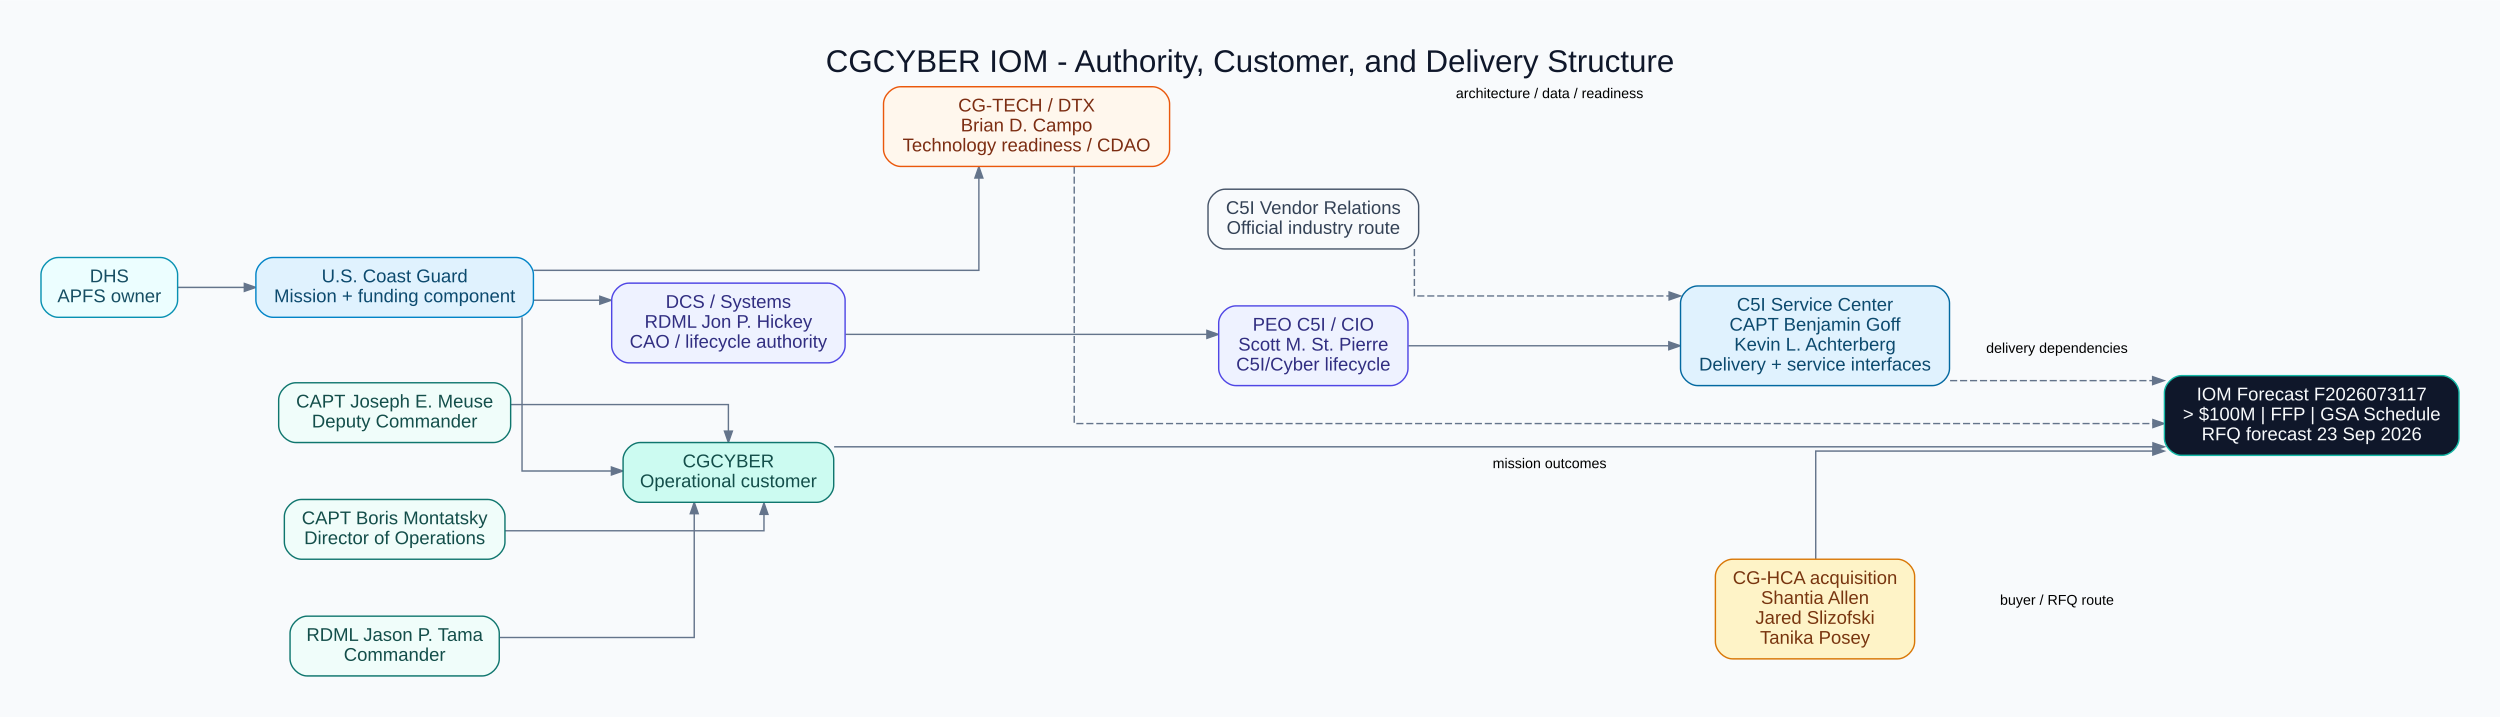
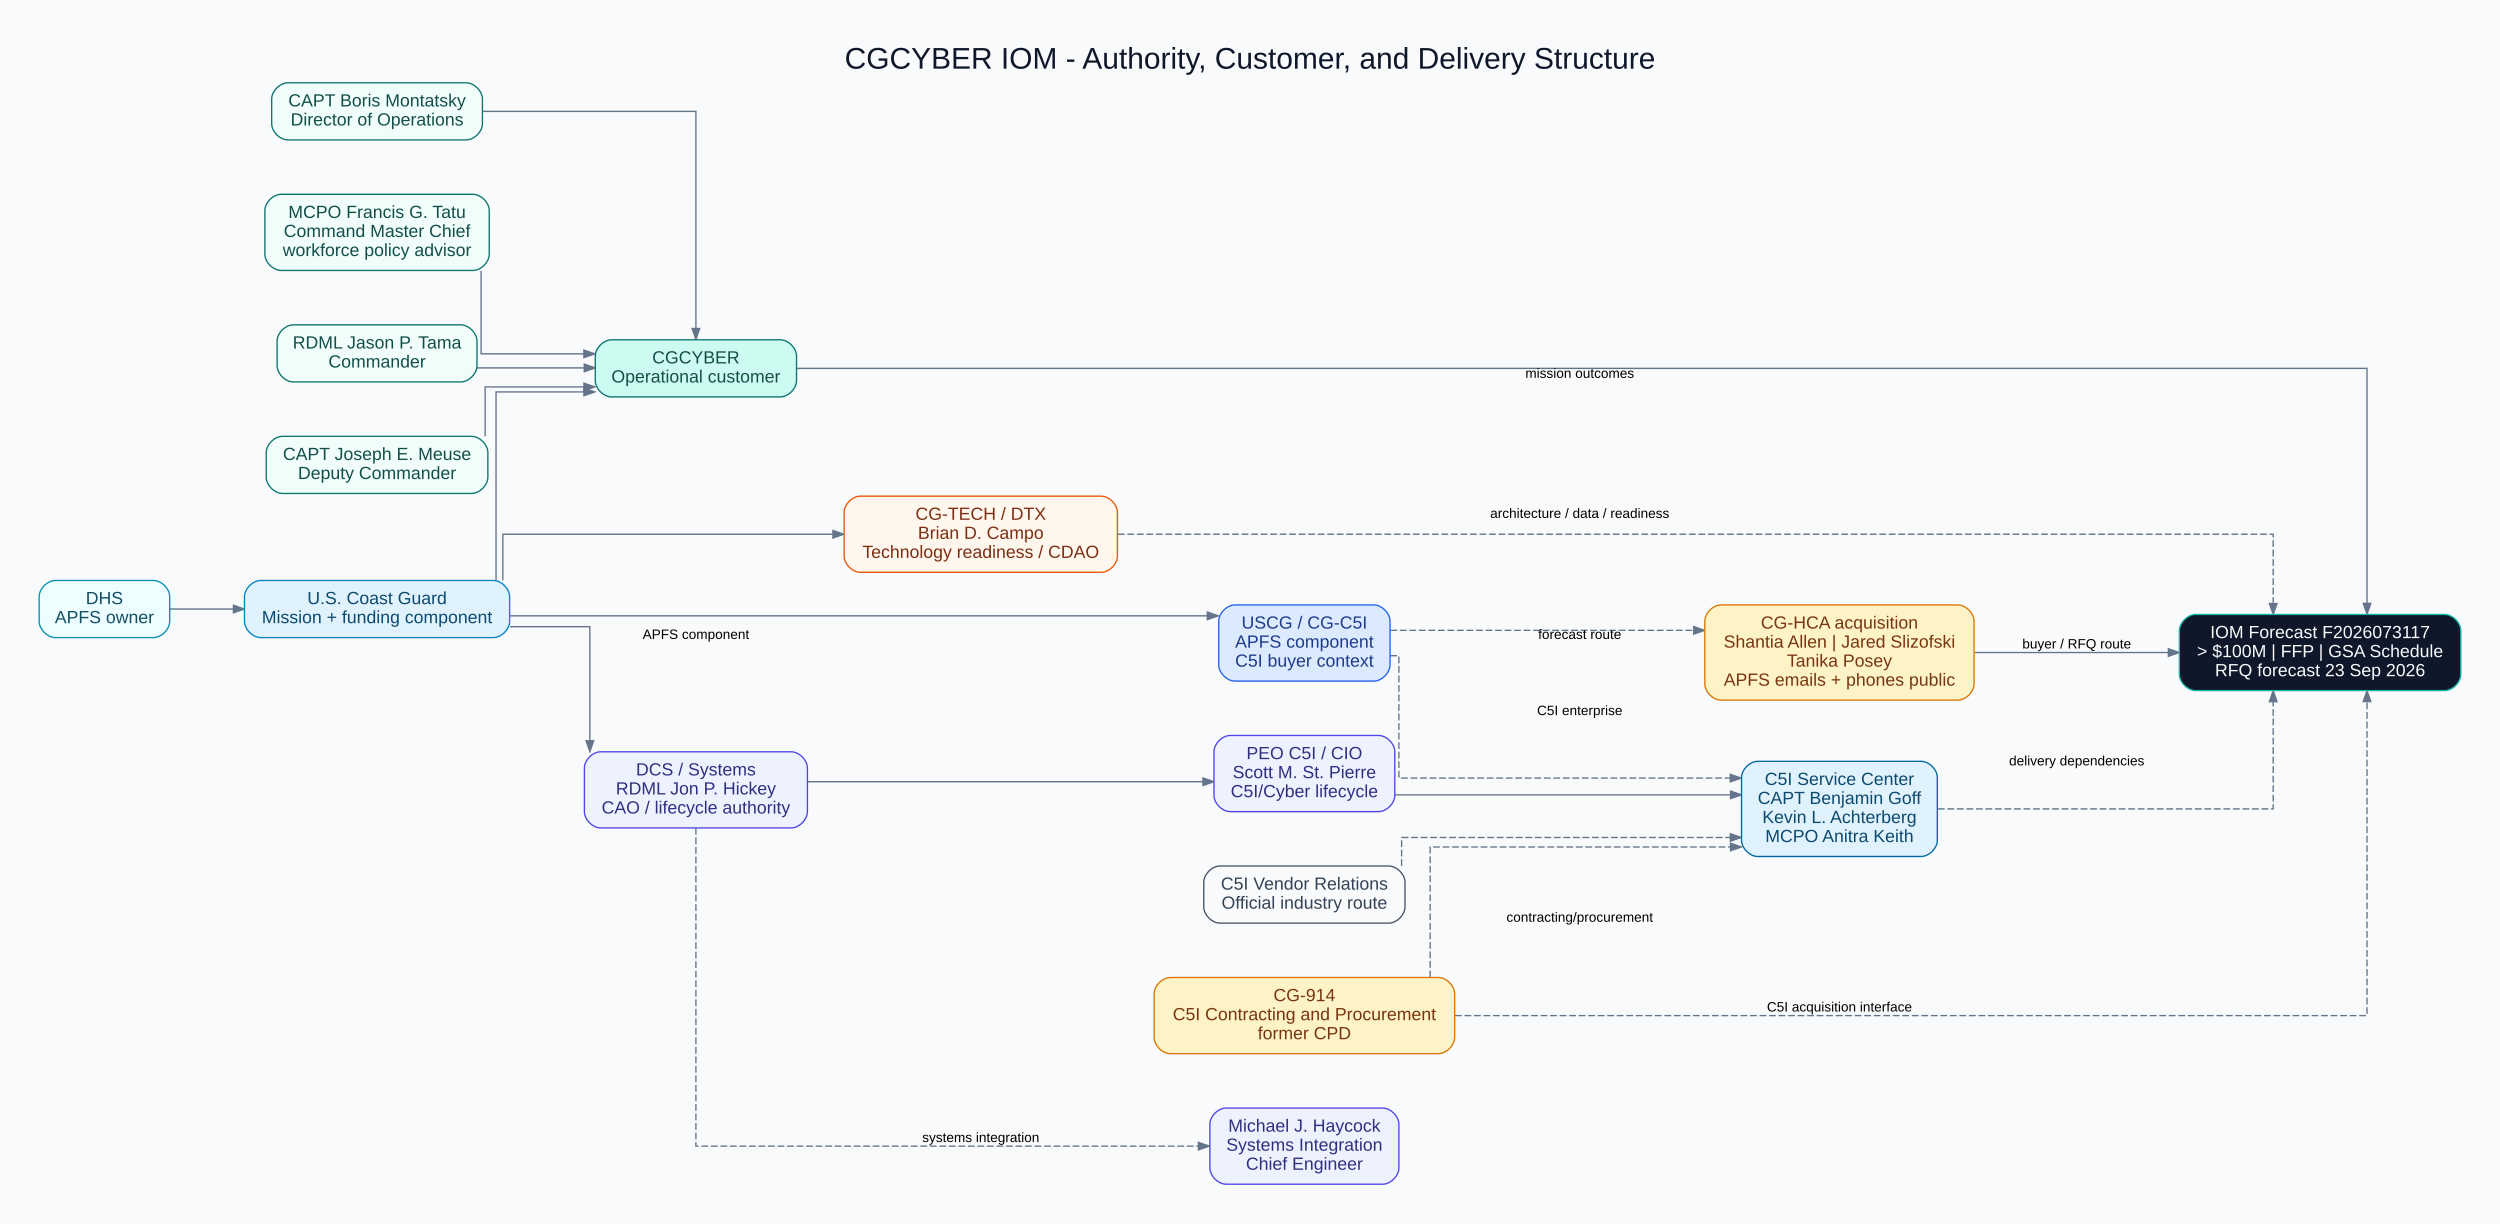
- <svg xmlns="http://www.w3.org/2000/svg" width="1757pt" height="504pt" viewBox="0.00 0.00 1756.60 503.60">
-   <g id="graph0" class="graph" transform="scale(1 1) rotate(0) translate(28.8 474.8)">
-     <polygon fill="#f8fafc" stroke="transparent" points="-28.8,28.8 -28.8,-474.8 1727.8,-474.8 1727.8,28.8 -28.8,28.8" />
-     <text text-anchor="middle" x="849.5" y="-424.4" font-family="Arial" font-size="22.00" fill="#0f172a">CGCYBER IOM - Authority, Customer, and Delivery Structure</text>
+ <svg xmlns="http://www.w3.org/2000/svg" width="1839pt" height="900pt" viewBox="0.00 0.00 1838.60 899.60">
+   <g id="graph0" class="graph" transform="scale(1 1) rotate(0) translate(28.8 870.8)">
+     <polygon fill="#f8fafc" stroke="transparent" points="-28.8,28.8 -28.8,-870.8 1809.8,-870.8 1809.8,28.8 -28.8,28.8" />
+     <text text-anchor="middle" x="890.5" y="-820.4" font-family="Arial" font-size="22.00" fill="#0f172a">CGCYBER IOM - Authority, Customer, and Delivery Structure</text>
    <g id="edge1" class="edge">
-       <path fill="none" stroke="#64748b" d="M96.02,-273C96.02,-273 142.88,-273 142.88,-273" />
-       <polygon fill="#64748b" stroke="#64748b" points="142.88,-275.8 150.88,-273 142.88,-270.2 142.88,-275.8" />
+       <path fill="none" stroke="#64748b" d="M96.02,-423C96.02,-423 142.88,-423 142.88,-423" />
+       <polygon fill="#64748b" stroke="#64748b" points="142.88,-425.8 150.88,-423 142.88,-420.2 142.88,-425.8" />
    </g>
    <g id="edge2" class="edge">
-       <path fill="none" stroke="#64748b" d="M338,-251.99C338,-215.43 338,-144 338,-144 338,-144 400.8,-144 400.8,-144" />
-       <polygon fill="#64748b" stroke="#64748b" points="400.8,-146.8 408.8,-144 400.8,-141.2 400.8,-146.8" />
+       <path fill="none" stroke="#64748b" d="M346.21,-418C346.21,-418 859.13,-418 859.13,-418" />
+       <polygon fill="#64748b" stroke="#64748b" points="859.13,-420.8 867.13,-418 859.13,-415.2 859.13,-420.8" />
+       <text text-anchor="middle" x="483" y="-401" font-family="Arial" font-size="10.00">APFS component</text>
    </g>
    <g id="edge3" class="edge">
-       <path fill="none" stroke="#64748b" d="M346.25,-264C346.25,-264 392.66,-264 392.66,-264" />
-       <polygon fill="#64748b" stroke="#64748b" points="392.66,-266.8 400.66,-264 392.66,-261.2 392.66,-266.8" />
+       <path fill="none" stroke="#64748b" d="M336,-444.2C336,-487.63 336,-582.67 336,-582.67 336,-582.67 400.64,-582.67 400.64,-582.67" />
+       <polygon fill="#64748b" stroke="#64748b" points="400.64,-585.47 408.64,-582.67 400.64,-579.87 400.64,-585.47" />
+     </g>
+     <g id="edge4" class="edge">
+       <path fill="none" stroke="#64748b" d="M346.28,-410C377.91,-410 405,-410 405,-410 405,-410 405,-326.13 405,-326.13" />
+       <polygon fill="#64748b" stroke="#64748b" points="407.8,-326.13 405,-318.13 402.2,-326.13 407.8,-326.13" />
+     </g>
+     <g id="edge10" class="edge">
+       <path fill="none" stroke="#64748b" d="M341,-444.11C341,-459.62 341,-478 341,-478 341,-478 583.77,-478 583.77,-478" />
+       <polygon fill="#64748b" stroke="#64748b" points="583.77,-480.8 591.77,-478 583.77,-475.2 583.77,-480.8" />
+     </g>
+     <g id="edge8" class="edge">
+       <path fill="none" stroke="#64748b" stroke-dasharray="5,2" d="M993.72,-407.33C993.72,-407.33 1216.83,-407.33 1216.83,-407.33" />
+       <polygon fill="#64748b" stroke="#64748b" points="1216.83,-410.13 1224.83,-407.33 1216.83,-404.53 1216.83,-410.13" />
+       <text text-anchor="middle" x="1133" y="-401" font-family="Arial" font-size="10.00">forecast route</text>
+     </g>
+     <g id="edge9" class="edge">
+       <path fill="none" stroke="#64748b" stroke-dasharray="5,2" d="M993.59,-388.67C997.56,-388.67 1000,-388.67 1000,-388.67 1000,-388.67 1000,-298.67 1000,-298.67 1000,-298.67 1243.69,-298.67 1243.69,-298.67" />
+       <polygon fill="#64748b" stroke="#64748b" points="1243.69,-301.47 1251.69,-298.67 1243.69,-295.87 1243.69,-301.47" />
+       <text text-anchor="middle" x="1133" y="-345" font-family="Arial" font-size="10.00">C5I enterprise</text>
+     </g>
+     <g id="edge12" class="edge">
+       <path fill="none" stroke="#64748b" d="M557.11,-600C822.82,-600 1712,-600 1712,-600 1712,-600 1712,-427.19 1712,-427.19" />
+       <polygon fill="#64748b" stroke="#64748b" points="1714.8,-427.19 1712,-419.19 1709.2,-427.19 1714.8,-427.19" />
+       <text text-anchor="middle" x="1133" y="-593" font-family="Arial" font-size="10.00">mission outcomes</text>
+     </g>
+     <g id="edge13" class="edge">
+       <path fill="none" stroke="#64748b" d="M322.05,-600.33C322.05,-600.33 400.9,-600.33 400.9,-600.33" />
+       <polygon fill="#64748b" stroke="#64748b" points="400.9,-603.13 408.9,-600.33 400.9,-597.53 400.9,-603.13" />
+     </g>
+     <g id="edge14" class="edge">
+       <path fill="none" stroke="#64748b" d="M328,-550.02C328,-566.39 328,-586.33 328,-586.33 328,-586.33 400.68,-586.33 400.68,-586.33" />
+       <polygon fill="#64748b" stroke="#64748b" points="400.68,-589.13 408.68,-586.33 400.68,-583.53 400.68,-589.13" />
+     </g>
+     <g id="edge15" class="edge">
+       <path fill="none" stroke="#64748b" d="M326.26,-789C394.52,-789 483,-789 483,-789 483,-789 483,-629.31 483,-629.31" />
+       <polygon fill="#64748b" stroke="#64748b" points="485.8,-629.31 483,-621.31 480.2,-629.31 485.8,-629.31" />
+     </g>
+     <g id="edge16" class="edge">
+       <path fill="none" stroke="#64748b" d="M325,-671.73C325,-645.56 325,-610.67 325,-610.67 325,-610.67 400.63,-610.67 400.63,-610.67" />
+       <polygon fill="#64748b" stroke="#64748b" points="400.63,-613.47 408.63,-610.67 400.63,-607.87 400.63,-613.47" />
    </g>
    <g id="edge6" class="edge">
-       <path fill="none" stroke="#64748b" d="M346.04,-285C467.45,-285 659,-285 659,-285 659,-285 659,-349.87 659,-349.87" />
-       <polygon fill="#64748b" stroke="#64748b" points="656.2,-349.87 659,-357.87 661.8,-349.87 656.2,-349.87" />
+       <path fill="none" stroke="#64748b" stroke-dasharray="5,2" d="M483,-261.96C483,-194.37 483,-28 483,-28 483,-28 852.58,-28 852.58,-28" />
+       <polygon fill="#64748b" stroke="#64748b" points="852.58,-30.8 860.58,-28 852.58,-25.2 852.58,-30.8" />
+       <text text-anchor="middle" x="692.5" y="-31" font-family="Arial" font-size="10.00">systems integration</text>
    </g>
-     <g id="edge8" class="edge">
-       <path fill="none" stroke="#64748b" d="M557.29,-161C557.29,-161 1483.95,-161 1483.95,-161" />
-       <polygon fill="#64748b" stroke="#64748b" points="1483.95,-163.8 1491.95,-161 1483.95,-158.2 1483.95,-163.8" />
-       <text text-anchor="middle" x="1060" y="-146" font-family="Arial" font-size="10.00">mission outcomes</text>
+     <g id="edge5" class="edge">
+       <path fill="none" stroke="#64748b" d="M565.08,-296C565.08,-296 855.89,-296 855.89,-296" />
+       <polygon fill="#64748b" stroke="#64748b" points="855.89,-298.8 863.89,-296 855.89,-293.2 855.89,-298.8" />
    </g>
-     <g id="edge9" class="edge">
-       <path fill="none" stroke="#64748b" d="M322.12,-27C382.82,-27 459,-27 459,-27 459,-27 459,-113.99 459,-113.99" />
-       <polygon fill="#64748b" stroke="#64748b" points="456.2,-113.99 459,-121.99 461.8,-113.99 456.2,-113.99" />
+     <g id="edge7" class="edge">
+       <path fill="none" stroke="#64748b" d="M997.25,-286.33C997.25,-286.33 1243.91,-286.33 1243.91,-286.33" />
+       <polygon fill="#64748b" stroke="#64748b" points="1243.91,-289.13 1251.91,-286.33 1243.91,-283.53 1243.91,-289.13" />
    </g>
-     <g id="edge10" class="edge">
-       <path fill="none" stroke="#64748b" d="M330.19,-190.67C397.86,-190.67 483,-190.67 483,-190.67 483,-190.67 483,-172.05 483,-172.05" />
-       <polygon fill="#64748b" stroke="#64748b" points="485.8,-172.05 483,-164.05 480.2,-172.05 485.8,-172.05" />
+     <g id="edge20" class="edge">
+       <path fill="none" stroke="#64748b" stroke-dasharray="5,2" d="M793.32,-478C1037.94,-478 1643,-478 1643,-478 1643,-478 1643,-427.01 1643,-427.01" />
+       <polygon fill="#64748b" stroke="#64748b" points="1645.8,-427.01 1643,-419.01 1640.2,-427.01 1645.8,-427.01" />
+       <text text-anchor="middle" x="1133" y="-490" font-family="Arial" font-size="10.00">architecture / data / readiness</text>
    </g>
    <g id="edge11" class="edge">
-       <path fill="none" stroke="#64748b" d="M326.01,-102C402.47,-102 508,-102 508,-102 508,-102 508,-113.54 508,-113.54" />
-       <polygon fill="#64748b" stroke="#64748b" points="505.2,-113.54 508,-121.54 510.8,-113.54 505.2,-113.54" />
+       <path fill="none" stroke="#64748b" d="M1423.41,-391C1423.41,-391 1565.91,-391 1565.91,-391" />
+       <polygon fill="#64748b" stroke="#64748b" points="1565.91,-393.8 1573.91,-391 1565.91,-388.2 1565.91,-393.8" />
+       <text text-anchor="middle" x="1498.5" y="-394" font-family="Arial" font-size="10.00">buyer / RFQ route</text>
    </g>
-     <g id="edge4" class="edge">
-       <path fill="none" stroke="#64748b" d="M565.18,-240C565.18,-240 819.22,-240 819.22,-240" />
-       <polygon fill="#64748b" stroke="#64748b" points="819.22,-242.8 827.22,-240 819.22,-237.2 819.22,-242.8" />
+     <g id="edge17" class="edge">
+       <path fill="none" stroke="#64748b" stroke-dasharray="5,2" d="M1396.39,-276C1490.5,-276 1643,-276 1643,-276 1643,-276 1643,-354.87 1643,-354.87" />
+       <polygon fill="#64748b" stroke="#64748b" points="1640.2,-354.87 1643,-362.87 1645.8,-354.87 1640.2,-354.87" />
+       <text text-anchor="middle" x="1498.5" y="-308" font-family="Arial" font-size="10.00">delivery dependencies</text>
    </g>
-     <g id="edge5" class="edge">
-       <path fill="none" stroke="#64748b" d="M960.72,-232C960.72,-232 1143.77,-232 1143.77,-232" />
-       <polygon fill="#64748b" stroke="#64748b" points="1143.77,-234.8 1151.77,-232 1143.77,-229.2 1143.77,-234.8" />
+     <g id="edge19" class="edge">
+       <path fill="none" stroke="#64748b" stroke-dasharray="5,2" d="M1041.23,-124C1256.82,-124 1712,-124 1712,-124 1712,-124 1712,-354.93 1712,-354.93" />
+       <polygon fill="#64748b" stroke="#64748b" points="1709.2,-354.93 1712,-362.93 1714.8,-354.93 1709.2,-354.93" />
+       <text text-anchor="middle" x="1324" y="-127" font-family="Arial" font-size="10.00">C5I acquisition interface</text>
    </g>
-     <g id="edge13" class="edge">
-       <path fill="none" stroke="#64748b" stroke-dasharray="5,2" d="M726,-357.86C726,-300.9 726,-177.33 726,-177.33 726,-177.33 1483.91,-177.33 1483.91,-177.33" />
-       <polygon fill="#64748b" stroke="#64748b" points="1483.91,-180.13 1491.91,-177.33 1483.91,-174.53 1483.91,-180.13" />
-       <text text-anchor="middle" x="1060" y="-406" font-family="Arial" font-size="10.00">architecture / data / readiness</text>
+     <g id="edge18" class="edge">
+       <path fill="none" stroke="#64748b" stroke-dasharray="5,2" d="M1023,-152.14C1023,-188.72 1023,-248 1023,-248 1023,-248 1243.9,-248 1243.9,-248" />
+       <polygon fill="#64748b" stroke="#64748b" points="1243.9,-250.8 1251.9,-248 1243.9,-245.2 1243.9,-250.8" />
+       <text text-anchor="middle" x="1133" y="-193" font-family="Arial" font-size="10.00">contracting/procurement</text>
    </g>
-     <g id="edge7" class="edge">
-       <path fill="none" stroke="#64748b" d="M1247,-82.12C1247,-114.64 1247,-158 1247,-158 1247,-158 1483.88,-158 1483.88,-158" />
-       <polygon fill="#64748b" stroke="#64748b" points="1483.88,-160.8 1491.88,-158 1483.88,-155.2 1483.88,-160.8" />
-       <text text-anchor="middle" x="1416.5" y="-50" font-family="Arial" font-size="10.00">buyer / RFQ route</text>
-     </g>
-     <g id="edge12" class="edge">
-       <path fill="none" stroke="#64748b" stroke-dasharray="5,2" d="M1341.4,-207.5C1341.4,-207.5 1483.72,-207.5 1483.72,-207.5" />
-       <polygon fill="#64748b" stroke="#64748b" points="1483.72,-210.3 1491.72,-207.5 1483.72,-204.7 1483.72,-210.3" />
-       <text text-anchor="middle" x="1416.5" y="-227" font-family="Arial" font-size="10.00">delivery dependencies</text>
-     </g>
-     <g id="edge14" class="edge">
-       <path fill="none" stroke="#64748b" stroke-dasharray="5,2" d="M965,-299.97C965,-284.81 965,-267 965,-267 965,-267 1143.98,-267 1143.98,-267" />
-       <polygon fill="#64748b" stroke="#64748b" points="1143.98,-269.8 1151.98,-267 1143.98,-264.2 1143.98,-269.8" />
+     <g id="edge21" class="edge">
+       <path fill="none" stroke="#64748b" stroke-dasharray="5,2" d="M1002,-234C1002,-244.5 1002,-255 1002,-255 1002,-255 1243.74,-255 1243.74,-255" />
+       <polygon fill="#64748b" stroke="#64748b" points="1243.74,-257.8 1251.74,-255 1243.74,-252.2 1243.74,-257.8" />
    </g>
    <g id="node1" class="node">
-       <path fill="#ecfeff" stroke="#0891b2" d="M84,-294C84,-294 12,-294 12,-294 6,-294 0,-288 0,-282 0,-282 0,-264 0,-264 0,-258 6,-252 12,-252 12,-252 84,-252 84,-252 90,-252 96,-258 96,-264 96,-264 96,-282 96,-282 96,-288 90,-294 84,-294" />
-       <text text-anchor="middle" x="48" y="-276.6" font-family="Arial" font-size="13.00" fill="#164e63">DHS</text>
-       <text text-anchor="middle" x="48" y="-262.6" font-family="Arial" font-size="13.00" fill="#164e63">APFS owner</text>
+       <path fill="#ecfeff" stroke="#0891b2" d="M84,-444C84,-444 12,-444 12,-444 6,-444 0,-438 0,-432 0,-432 0,-414 0,-414 0,-408 6,-402 12,-402 12,-402 84,-402 84,-402 90,-402 96,-408 96,-414 96,-414 96,-432 96,-432 96,-438 90,-444 84,-444" />
+       <text text-anchor="middle" x="48" y="-426.6" font-family="Arial" font-size="13.00" fill="#164e63">DHS</text>
+       <text text-anchor="middle" x="48" y="-412.6" font-family="Arial" font-size="13.00" fill="#164e63">APFS owner</text>
    </g>
    <g id="node2" class="node">
-       <path fill="#e0f2fe" stroke="#0284c7" d="M334,-294C334,-294 163,-294 163,-294 157,-294 151,-288 151,-282 151,-282 151,-264 151,-264 151,-258 157,-252 163,-252 163,-252 334,-252 334,-252 340,-252 346,-258 346,-264 346,-264 346,-282 346,-282 346,-288 340,-294 334,-294" />
-       <text text-anchor="middle" x="248.5" y="-276.6" font-family="Arial" font-size="13.00" fill="#0c4a6e">U.S. Coast Guard</text>
-       <text text-anchor="middle" x="248.5" y="-262.6" font-family="Arial" font-size="13.00" fill="#0c4a6e">Mission + funding component</text>
+       <path fill="#e0f2fe" stroke="#0284c7" d="M334,-444C334,-444 163,-444 163,-444 157,-444 151,-438 151,-432 151,-432 151,-414 151,-414 151,-408 157,-402 163,-402 163,-402 334,-402 334,-402 340,-402 346,-408 346,-414 346,-414 346,-432 346,-432 346,-438 340,-444 334,-444" />
+       <text text-anchor="middle" x="248.5" y="-426.6" font-family="Arial" font-size="13.00" fill="#0c4a6e">U.S. Coast Guard</text>
+       <text text-anchor="middle" x="248.5" y="-412.6" font-family="Arial" font-size="13.00" fill="#0c4a6e">Mission + funding component</text>
    </g>
    <g id="node3" class="node">
-       <path fill="#ccfbf1" stroke="#0f766e" d="M545,-164C545,-164 421,-164 421,-164 415,-164 409,-158 409,-152 409,-152 409,-134 409,-134 409,-128 415,-122 421,-122 421,-122 545,-122 545,-122 551,-122 557,-128 557,-134 557,-134 557,-152 557,-152 557,-158 551,-164 545,-164" />
-       <text text-anchor="middle" x="483" y="-146.6" font-family="Arial" font-size="13.00" fill="#134e4a">CGCYBER</text>
-       <text text-anchor="middle" x="483" y="-132.6" font-family="Arial" font-size="13.00" fill="#134e4a">Operational customer</text>
+       <path fill="#dbeafe" stroke="#2563eb" d="M981.5,-426C981.5,-426 879.5,-426 879.5,-426 873.5,-426 867.5,-420 867.5,-414 867.5,-414 867.5,-382 867.5,-382 867.5,-376 873.5,-370 879.5,-370 879.5,-370 981.5,-370 981.5,-370 987.5,-370 993.5,-376 993.5,-382 993.5,-382 993.5,-414 993.5,-414 993.5,-420 987.5,-426 981.5,-426" />
+       <text text-anchor="middle" x="930.5" y="-408.6" font-family="Arial" font-size="13.00" fill="#1e3a8a">USCG / CG-C5I</text>
+       <text text-anchor="middle" x="930.5" y="-394.6" font-family="Arial" font-size="13.00" fill="#1e3a8a">APFS component</text>
+       <text text-anchor="middle" x="930.5" y="-380.6" font-family="Arial" font-size="13.00" fill="#1e3a8a">C5I buyer context</text>
    </g>
    <g id="node4" class="node">
-       <path fill="#f0fdfa" stroke="#0f766e" d="M310,-42C310,-42 187,-42 187,-42 181,-42 175,-36 175,-30 175,-30 175,-12 175,-12 175,-6 181,0 187,0 187,0 310,0 310,0 316,0 322,-6 322,-12 322,-12 322,-30 322,-30 322,-36 316,-42 310,-42" />
-       <text text-anchor="middle" x="248.5" y="-24.6" font-family="Arial" font-size="13.00" fill="#134e4a">RDML Jason P. Tama</text>
-       <text text-anchor="middle" x="248.5" y="-10.6" font-family="Arial" font-size="13.00" fill="#134e4a">Commander</text>
+       <path fill="#ccfbf1" stroke="#0f766e" d="M545,-621C545,-621 421,-621 421,-621 415,-621 409,-615 409,-609 409,-609 409,-591 409,-591 409,-585 415,-579 421,-579 421,-579 545,-579 545,-579 551,-579 557,-585 557,-591 557,-591 557,-609 557,-609 557,-615 551,-621 545,-621" />
+       <text text-anchor="middle" x="483" y="-603.6" font-family="Arial" font-size="13.00" fill="#134e4a">CGCYBER</text>
+       <text text-anchor="middle" x="483" y="-589.6" font-family="Arial" font-size="13.00" fill="#134e4a">Operational customer</text>
    </g>
    <g id="node5" class="node">
-       <path fill="#f0fdfa" stroke="#0f766e" d="M318,-206C318,-206 179,-206 179,-206 173,-206 167,-200 167,-194 167,-194 167,-176 167,-176 167,-170 173,-164 179,-164 179,-164 318,-164 318,-164 324,-164 330,-170 330,-176 330,-176 330,-194 330,-194 330,-200 324,-206 318,-206" />
-       <text text-anchor="middle" x="248.5" y="-188.6" font-family="Arial" font-size="13.00" fill="#134e4a">CAPT Joseph E. Meuse</text>
-       <text text-anchor="middle" x="248.5" y="-174.6" font-family="Arial" font-size="13.00" fill="#134e4a">Deputy Commander</text>
+       <path fill="#f0fdfa" stroke="#0f766e" d="M310,-632C310,-632 187,-632 187,-632 181,-632 175,-626 175,-620 175,-620 175,-602 175,-602 175,-596 181,-590 187,-590 187,-590 310,-590 310,-590 316,-590 322,-596 322,-602 322,-602 322,-620 322,-620 322,-626 316,-632 310,-632" />
+       <text text-anchor="middle" x="248.5" y="-614.6" font-family="Arial" font-size="13.00" fill="#134e4a">RDML Jason P. Tama</text>
+       <text text-anchor="middle" x="248.5" y="-600.6" font-family="Arial" font-size="13.00" fill="#134e4a">Commander</text>
    </g>
    <g id="node6" class="node">
-       <path fill="#f0fdfa" stroke="#0f766e" d="M314,-124C314,-124 183,-124 183,-124 177,-124 171,-118 171,-112 171,-112 171,-94 171,-94 171,-88 177,-82 183,-82 183,-82 314,-82 314,-82 320,-82 326,-88 326,-94 326,-94 326,-112 326,-112 326,-118 320,-124 314,-124" />
-       <text text-anchor="middle" x="248.5" y="-106.6" font-family="Arial" font-size="13.00" fill="#134e4a">CAPT Boris Montatsky</text>
-       <text text-anchor="middle" x="248.5" y="-92.6" font-family="Arial" font-size="13.00" fill="#134e4a">Director of Operations</text>
+       <path fill="#f0fdfa" stroke="#0f766e" d="M318,-550C318,-550 179,-550 179,-550 173,-550 167,-544 167,-538 167,-538 167,-520 167,-520 167,-514 173,-508 179,-508 179,-508 318,-508 318,-508 324,-508 330,-514 330,-520 330,-520 330,-538 330,-538 330,-544 324,-550 318,-550" />
+       <text text-anchor="middle" x="248.5" y="-532.6" font-family="Arial" font-size="13.00" fill="#134e4a">CAPT Joseph E. Meuse</text>
+       <text text-anchor="middle" x="248.5" y="-518.6" font-family="Arial" font-size="13.00" fill="#134e4a">Deputy Commander</text>
    </g>
    <g id="node7" class="node">
-       <path fill="#eef2ff" stroke="#4f46e5" d="M553,-276C553,-276 413,-276 413,-276 407,-276 401,-270 401,-264 401,-264 401,-232 401,-232 401,-226 407,-220 413,-220 413,-220 553,-220 553,-220 559,-220 565,-226 565,-232 565,-232 565,-264 565,-264 565,-270 559,-276 553,-276" />
-       <text text-anchor="middle" x="483" y="-258.6" font-family="Arial" font-size="13.00" fill="#312e81">DCS / Systems</text>
-       <text text-anchor="middle" x="483" y="-244.6" font-family="Arial" font-size="13.00" fill="#312e81">RDML Jon P. Hickey</text>
-       <text text-anchor="middle" x="483" y="-230.6" font-family="Arial" font-size="13.00" fill="#312e81">CAO / lifecycle authority</text>
+       <path fill="#f0fdfa" stroke="#0f766e" d="M314,-810C314,-810 183,-810 183,-810 177,-810 171,-804 171,-798 171,-798 171,-780 171,-780 171,-774 177,-768 183,-768 183,-768 314,-768 314,-768 320,-768 326,-774 326,-780 326,-780 326,-798 326,-798 326,-804 320,-810 314,-810" />
+       <text text-anchor="middle" x="248.5" y="-792.6" font-family="Arial" font-size="13.00" fill="#134e4a">CAPT Boris Montatsky</text>
+       <text text-anchor="middle" x="248.5" y="-778.6" font-family="Arial" font-size="13.00" fill="#134e4a">Director of Operations</text>
    </g>
    <g id="node8" class="node">
-       <path fill="#eef2ff" stroke="#4f46e5" d="M948.5,-260C948.5,-260 839.5,-260 839.5,-260 833.5,-260 827.5,-254 827.5,-248 827.5,-248 827.5,-216 827.5,-216 827.5,-210 833.5,-204 839.5,-204 839.5,-204 948.5,-204 948.5,-204 954.5,-204 960.5,-210 960.5,-216 960.5,-216 960.5,-248 960.5,-248 960.5,-254 954.5,-260 948.5,-260" />
-       <text text-anchor="middle" x="894" y="-242.6" font-family="Arial" font-size="13.00" fill="#312e81">PEO C5I / CIO</text>
-       <text text-anchor="middle" x="894" y="-228.6" font-family="Arial" font-size="13.00" fill="#312e81">Scott M. St. Pierre</text>
-       <text text-anchor="middle" x="894" y="-214.6" font-family="Arial" font-size="13.00" fill="#312e81">C5I/Cyber lifecycle</text>
+       <path fill="#f0fdfa" stroke="#0f766e" d="M319,-728C319,-728 178,-728 178,-728 172,-728 166,-722 166,-716 166,-716 166,-684 166,-684 166,-678 172,-672 178,-672 178,-672 319,-672 319,-672 325,-672 331,-678 331,-684 331,-684 331,-716 331,-716 331,-722 325,-728 319,-728" />
+       <text text-anchor="middle" x="248.5" y="-710.6" font-family="Arial" font-size="13.00" fill="#134e4a">MCPO Francis G. Tatu</text>
+       <text text-anchor="middle" x="248.5" y="-696.6" font-family="Arial" font-size="13.00" fill="#134e4a">Command Master Chief</text>
+       <text text-anchor="middle" x="248.5" y="-682.6" font-family="Arial" font-size="13.00" fill="#134e4a">workforce policy advisor</text>
    </g>
    <g id="node9" class="node">
-       <path fill="#fff7ed" stroke="#ea580c" d="M781,-414C781,-414 604,-414 604,-414 598,-414 592,-408 592,-402 592,-402 592,-370 592,-370 592,-364 598,-358 604,-358 604,-358 781,-358 781,-358 787,-358 793,-364 793,-370 793,-370 793,-402 793,-402 793,-408 787,-414 781,-414" />
-       <text text-anchor="middle" x="692.5" y="-396.6" font-family="Arial" font-size="13.00" fill="#7c2d12">CG-TECH / DTX</text>
-       <text text-anchor="middle" x="692.5" y="-382.6" font-family="Arial" font-size="13.00" fill="#7c2d12">Brian D. Campo</text>
-       <text text-anchor="middle" x="692.5" y="-368.6" font-family="Arial" font-size="13.00" fill="#7c2d12">Technology readiness / CDAO</text>
+       <path fill="#eef2ff" stroke="#4f46e5" d="M553,-318C553,-318 413,-318 413,-318 407,-318 401,-312 401,-306 401,-306 401,-274 401,-274 401,-268 407,-262 413,-262 413,-262 553,-262 553,-262 559,-262 565,-268 565,-274 565,-274 565,-306 565,-306 565,-312 559,-318 553,-318" />
+       <text text-anchor="middle" x="483" y="-300.6" font-family="Arial" font-size="13.00" fill="#312e81">DCS / Systems</text>
+       <text text-anchor="middle" x="483" y="-286.6" font-family="Arial" font-size="13.00" fill="#312e81">RDML Jon P. Hickey</text>
+       <text text-anchor="middle" x="483" y="-272.6" font-family="Arial" font-size="13.00" fill="#312e81">CAO / lifecycle authority</text>
    </g>
    <g id="node10" class="node">
-       <path fill="#fef3c7" stroke="#d97706" d="M1304.5,-82C1304.5,-82 1188.5,-82 1188.5,-82 1182.5,-82 1176.5,-76 1176.5,-70 1176.5,-70 1176.5,-24 1176.5,-24 1176.5,-18 1182.5,-12 1188.5,-12 1188.5,-12 1304.5,-12 1304.5,-12 1310.5,-12 1316.5,-18 1316.5,-24 1316.5,-24 1316.5,-70 1316.5,-70 1316.5,-76 1310.5,-82 1304.5,-82" />
-       <text text-anchor="middle" x="1246.5" y="-64.6" font-family="Arial" font-size="13.00" fill="#78350f">CG-HCA acquisition</text>
-       <text text-anchor="middle" x="1246.5" y="-50.6" font-family="Arial" font-size="13.00" fill="#78350f">Shantia Allen</text>
-       <text text-anchor="middle" x="1246.5" y="-36.6" font-family="Arial" font-size="13.00" fill="#78350f">Jared Slizofski</text>
-       <text text-anchor="middle" x="1246.5" y="-22.6" font-family="Arial" font-size="13.00" fill="#78350f">Tanika Posey</text>
+       <path fill="#eef2ff" stroke="#4f46e5" d="M988,-56C988,-56 873,-56 873,-56 867,-56 861,-50 861,-44 861,-44 861,-12 861,-12 861,-6 867,0 873,0 873,0 988,0 988,0 994,0 1000,-6 1000,-12 1000,-12 1000,-44 1000,-44 1000,-50 994,-56 988,-56" />
+       <text text-anchor="middle" x="930.5" y="-38.6" font-family="Arial" font-size="13.00" fill="#312e81">Michael J. Haycock</text>
+       <text text-anchor="middle" x="930.5" y="-24.6" font-family="Arial" font-size="13.00" fill="#312e81">Systems Integration</text>
+       <text text-anchor="middle" x="930.5" y="-10.6" font-family="Arial" font-size="13.00" fill="#312e81">Chief Engineer</text>
    </g>
    <g id="node11" class="node">
-       <path fill="#0f172a" stroke="#14b8a6" d="M1687,-211C1687,-211 1504,-211 1504,-211 1498,-211 1492,-205 1492,-199 1492,-199 1492,-167 1492,-167 1492,-161 1498,-155 1504,-155 1504,-155 1687,-155 1687,-155 1693,-155 1699,-161 1699,-167 1699,-167 1699,-199 1699,-199 1699,-205 1693,-211 1687,-211" />
-       <text text-anchor="middle" x="1595.5" y="-193.6" font-family="Arial" font-size="13.00" fill="#f8fafc">IOM Forecast F2026073117</text>
-       <text text-anchor="middle" x="1595.5" y="-179.6" font-family="Arial" font-size="13.00" fill="#f8fafc">&gt; $100M | FFP | GSA Schedule</text>
-       <text text-anchor="middle" x="1595.5" y="-165.6" font-family="Arial" font-size="13.00" fill="#f8fafc">RFQ forecast 23 Sep 2026</text>
+       <path fill="#eef2ff" stroke="#4f46e5" d="M985,-330C985,-330 876,-330 876,-330 870,-330 864,-324 864,-318 864,-318 864,-286 864,-286 864,-280 870,-274 876,-274 876,-274 985,-274 985,-274 991,-274 997,-280 997,-286 997,-286 997,-318 997,-318 997,-324 991,-330 985,-330" />
+       <text text-anchor="middle" x="930.5" y="-312.6" font-family="Arial" font-size="13.00" fill="#312e81">PEO C5I / CIO</text>
+       <text text-anchor="middle" x="930.5" y="-298.6" font-family="Arial" font-size="13.00" fill="#312e81">Scott M. St. Pierre</text>
+       <text text-anchor="middle" x="930.5" y="-284.6" font-family="Arial" font-size="13.00" fill="#312e81">C5I/Cyber lifecycle</text>
    </g>
    <g id="node12" class="node">
-       <path fill="#e0f2fe" stroke="#0369a1" d="M1329,-274C1329,-274 1164,-274 1164,-274 1158,-274 1152,-268 1152,-262 1152,-262 1152,-216 1152,-216 1152,-210 1158,-204 1164,-204 1164,-204 1329,-204 1329,-204 1335,-204 1341,-210 1341,-216 1341,-216 1341,-262 1341,-262 1341,-268 1335,-274 1329,-274" />
-       <text text-anchor="middle" x="1246.5" y="-256.6" font-family="Arial" font-size="13.00" fill="#0c4a6e">C5I Service Center</text>
-       <text text-anchor="middle" x="1246.5" y="-242.6" font-family="Arial" font-size="13.00" fill="#0c4a6e">CAPT Benjamin Goff</text>
-       <text text-anchor="middle" x="1246.5" y="-228.6" font-family="Arial" font-size="13.00" fill="#0c4a6e">Kevin L. Achterberg</text>
-       <text text-anchor="middle" x="1246.5" y="-214.6" font-family="Arial" font-size="13.00" fill="#0c4a6e">Delivery + service interfaces</text>
+       <path fill="#fff7ed" stroke="#ea580c" d="M781,-506C781,-506 604,-506 604,-506 598,-506 592,-500 592,-494 592,-494 592,-462 592,-462 592,-456 598,-450 604,-450 604,-450 781,-450 781,-450 787,-450 793,-456 793,-462 793,-462 793,-494 793,-494 793,-500 787,-506 781,-506" />
+       <text text-anchor="middle" x="692.5" y="-488.6" font-family="Arial" font-size="13.00" fill="#7c2d12">CG-TECH / DTX</text>
+       <text text-anchor="middle" x="692.5" y="-474.6" font-family="Arial" font-size="13.00" fill="#7c2d12">Brian D. Campo</text>
+       <text text-anchor="middle" x="692.5" y="-460.6" font-family="Arial" font-size="13.00" fill="#7c2d12">Technology readiness / CDAO</text>
    </g>
    <g id="node13" class="node">
-       <path fill="#f8fafc" stroke="#475569" d="M956,-342C956,-342 832,-342 832,-342 826,-342 820,-336 820,-330 820,-330 820,-312 820,-312 820,-306 826,-300 832,-300 832,-300 956,-300 956,-300 962,-300 968,-306 968,-312 968,-312 968,-330 968,-330 968,-336 962,-342 956,-342" />
-       <text text-anchor="middle" x="894" y="-324.6" font-family="Arial" font-size="13.00" fill="#334155">C5I Vendor Relations</text>
-       <text text-anchor="middle" x="894" y="-310.6" font-family="Arial" font-size="13.00" fill="#334155">Official industry route</text>
+       <path fill="#fef3c7" stroke="#d97706" d="M1411,-426C1411,-426 1237,-426 1237,-426 1231,-426 1225,-420 1225,-414 1225,-414 1225,-368 1225,-368 1225,-362 1231,-356 1237,-356 1237,-356 1411,-356 1411,-356 1417,-356 1423,-362 1423,-368 1423,-368 1423,-414 1423,-414 1423,-420 1417,-426 1411,-426" />
+       <text text-anchor="middle" x="1324" y="-408.6" font-family="Arial" font-size="13.00" fill="#78350f">CG-HCA acquisition</text>
+       <text text-anchor="middle" x="1324" y="-394.6" font-family="Arial" font-size="13.00" fill="#78350f">Shantia Allen | Jared Slizofski</text>
+       <text text-anchor="middle" x="1324" y="-380.6" font-family="Arial" font-size="13.00" fill="#78350f">Tanika Posey</text>
+       <text text-anchor="middle" x="1324" y="-366.6" font-family="Arial" font-size="13.00" fill="#78350f">APFS emails + phones public</text>
+     </g>
+     <g id="node14" class="node">
+       <path fill="#0f172a" stroke="#14b8a6" d="M1769,-419C1769,-419 1586,-419 1586,-419 1580,-419 1574,-413 1574,-407 1574,-407 1574,-375 1574,-375 1574,-369 1580,-363 1586,-363 1586,-363 1769,-363 1769,-363 1775,-363 1781,-369 1781,-375 1781,-375 1781,-407 1781,-407 1781,-413 1775,-419 1769,-419" />
+       <text text-anchor="middle" x="1677.5" y="-401.6" font-family="Arial" font-size="13.00" fill="#f8fafc">IOM Forecast F2026073117</text>
+       <text text-anchor="middle" x="1677.5" y="-387.6" font-family="Arial" font-size="13.00" fill="#f8fafc">&gt; $100M | FFP | GSA Schedule</text>
+       <text text-anchor="middle" x="1677.5" y="-373.6" font-family="Arial" font-size="13.00" fill="#f8fafc">RFQ forecast 23 Sep 2026</text>
+     </g>
+     <g id="node15" class="node">
+       <path fill="#e0f2fe" stroke="#0369a1" d="M1384,-311C1384,-311 1264,-311 1264,-311 1258,-311 1252,-305 1252,-299 1252,-299 1252,-253 1252,-253 1252,-247 1258,-241 1264,-241 1264,-241 1384,-241 1384,-241 1390,-241 1396,-247 1396,-253 1396,-253 1396,-299 1396,-299 1396,-305 1390,-311 1384,-311" />
+       <text text-anchor="middle" x="1324" y="-293.6" font-family="Arial" font-size="13.00" fill="#0c4a6e">C5I Service Center</text>
+       <text text-anchor="middle" x="1324" y="-279.6" font-family="Arial" font-size="13.00" fill="#0c4a6e">CAPT Benjamin Goff</text>
+       <text text-anchor="middle" x="1324" y="-265.6" font-family="Arial" font-size="13.00" fill="#0c4a6e">Kevin L. Achterberg</text>
+       <text text-anchor="middle" x="1324" y="-251.6" font-family="Arial" font-size="13.00" fill="#0c4a6e">MCPO Anitra Keith</text>
+     </g>
+     <g id="node16" class="node">
+       <path fill="#fef3c7" stroke="#d97706" d="M1029,-152C1029,-152 832,-152 832,-152 826,-152 820,-146 820,-140 820,-140 820,-108 820,-108 820,-102 826,-96 832,-96 832,-96 1029,-96 1029,-96 1035,-96 1041,-102 1041,-108 1041,-108 1041,-140 1041,-140 1041,-146 1035,-152 1029,-152" />
+       <text text-anchor="middle" x="930.5" y="-134.6" font-family="Arial" font-size="13.00" fill="#78350f">CG-914</text>
+       <text text-anchor="middle" x="930.5" y="-120.6" font-family="Arial" font-size="13.00" fill="#78350f">C5I Contracting and Procurement</text>
+       <text text-anchor="middle" x="930.5" y="-106.6" font-family="Arial" font-size="13.00" fill="#78350f">former CPD</text>
+     </g>
+     <g id="node17" class="node">
+       <path fill="#f8fafc" stroke="#475569" d="M992.5,-234C992.5,-234 868.5,-234 868.5,-234 862.5,-234 856.5,-228 856.5,-222 856.5,-222 856.5,-204 856.5,-204 856.5,-198 862.5,-192 868.5,-192 868.5,-192 992.5,-192 992.5,-192 998.5,-192 1004.5,-198 1004.5,-204 1004.5,-204 1004.5,-222 1004.5,-222 1004.5,-228 998.5,-234 992.5,-234" />
+       <text text-anchor="middle" x="930.5" y="-216.6" font-family="Arial" font-size="13.00" fill="#334155">C5I Vendor Relations</text>
+       <text text-anchor="middle" x="930.5" y="-202.6" font-family="Arial" font-size="13.00" fill="#334155">Official industry route</text>
    </g>
  </g>
</svg>
